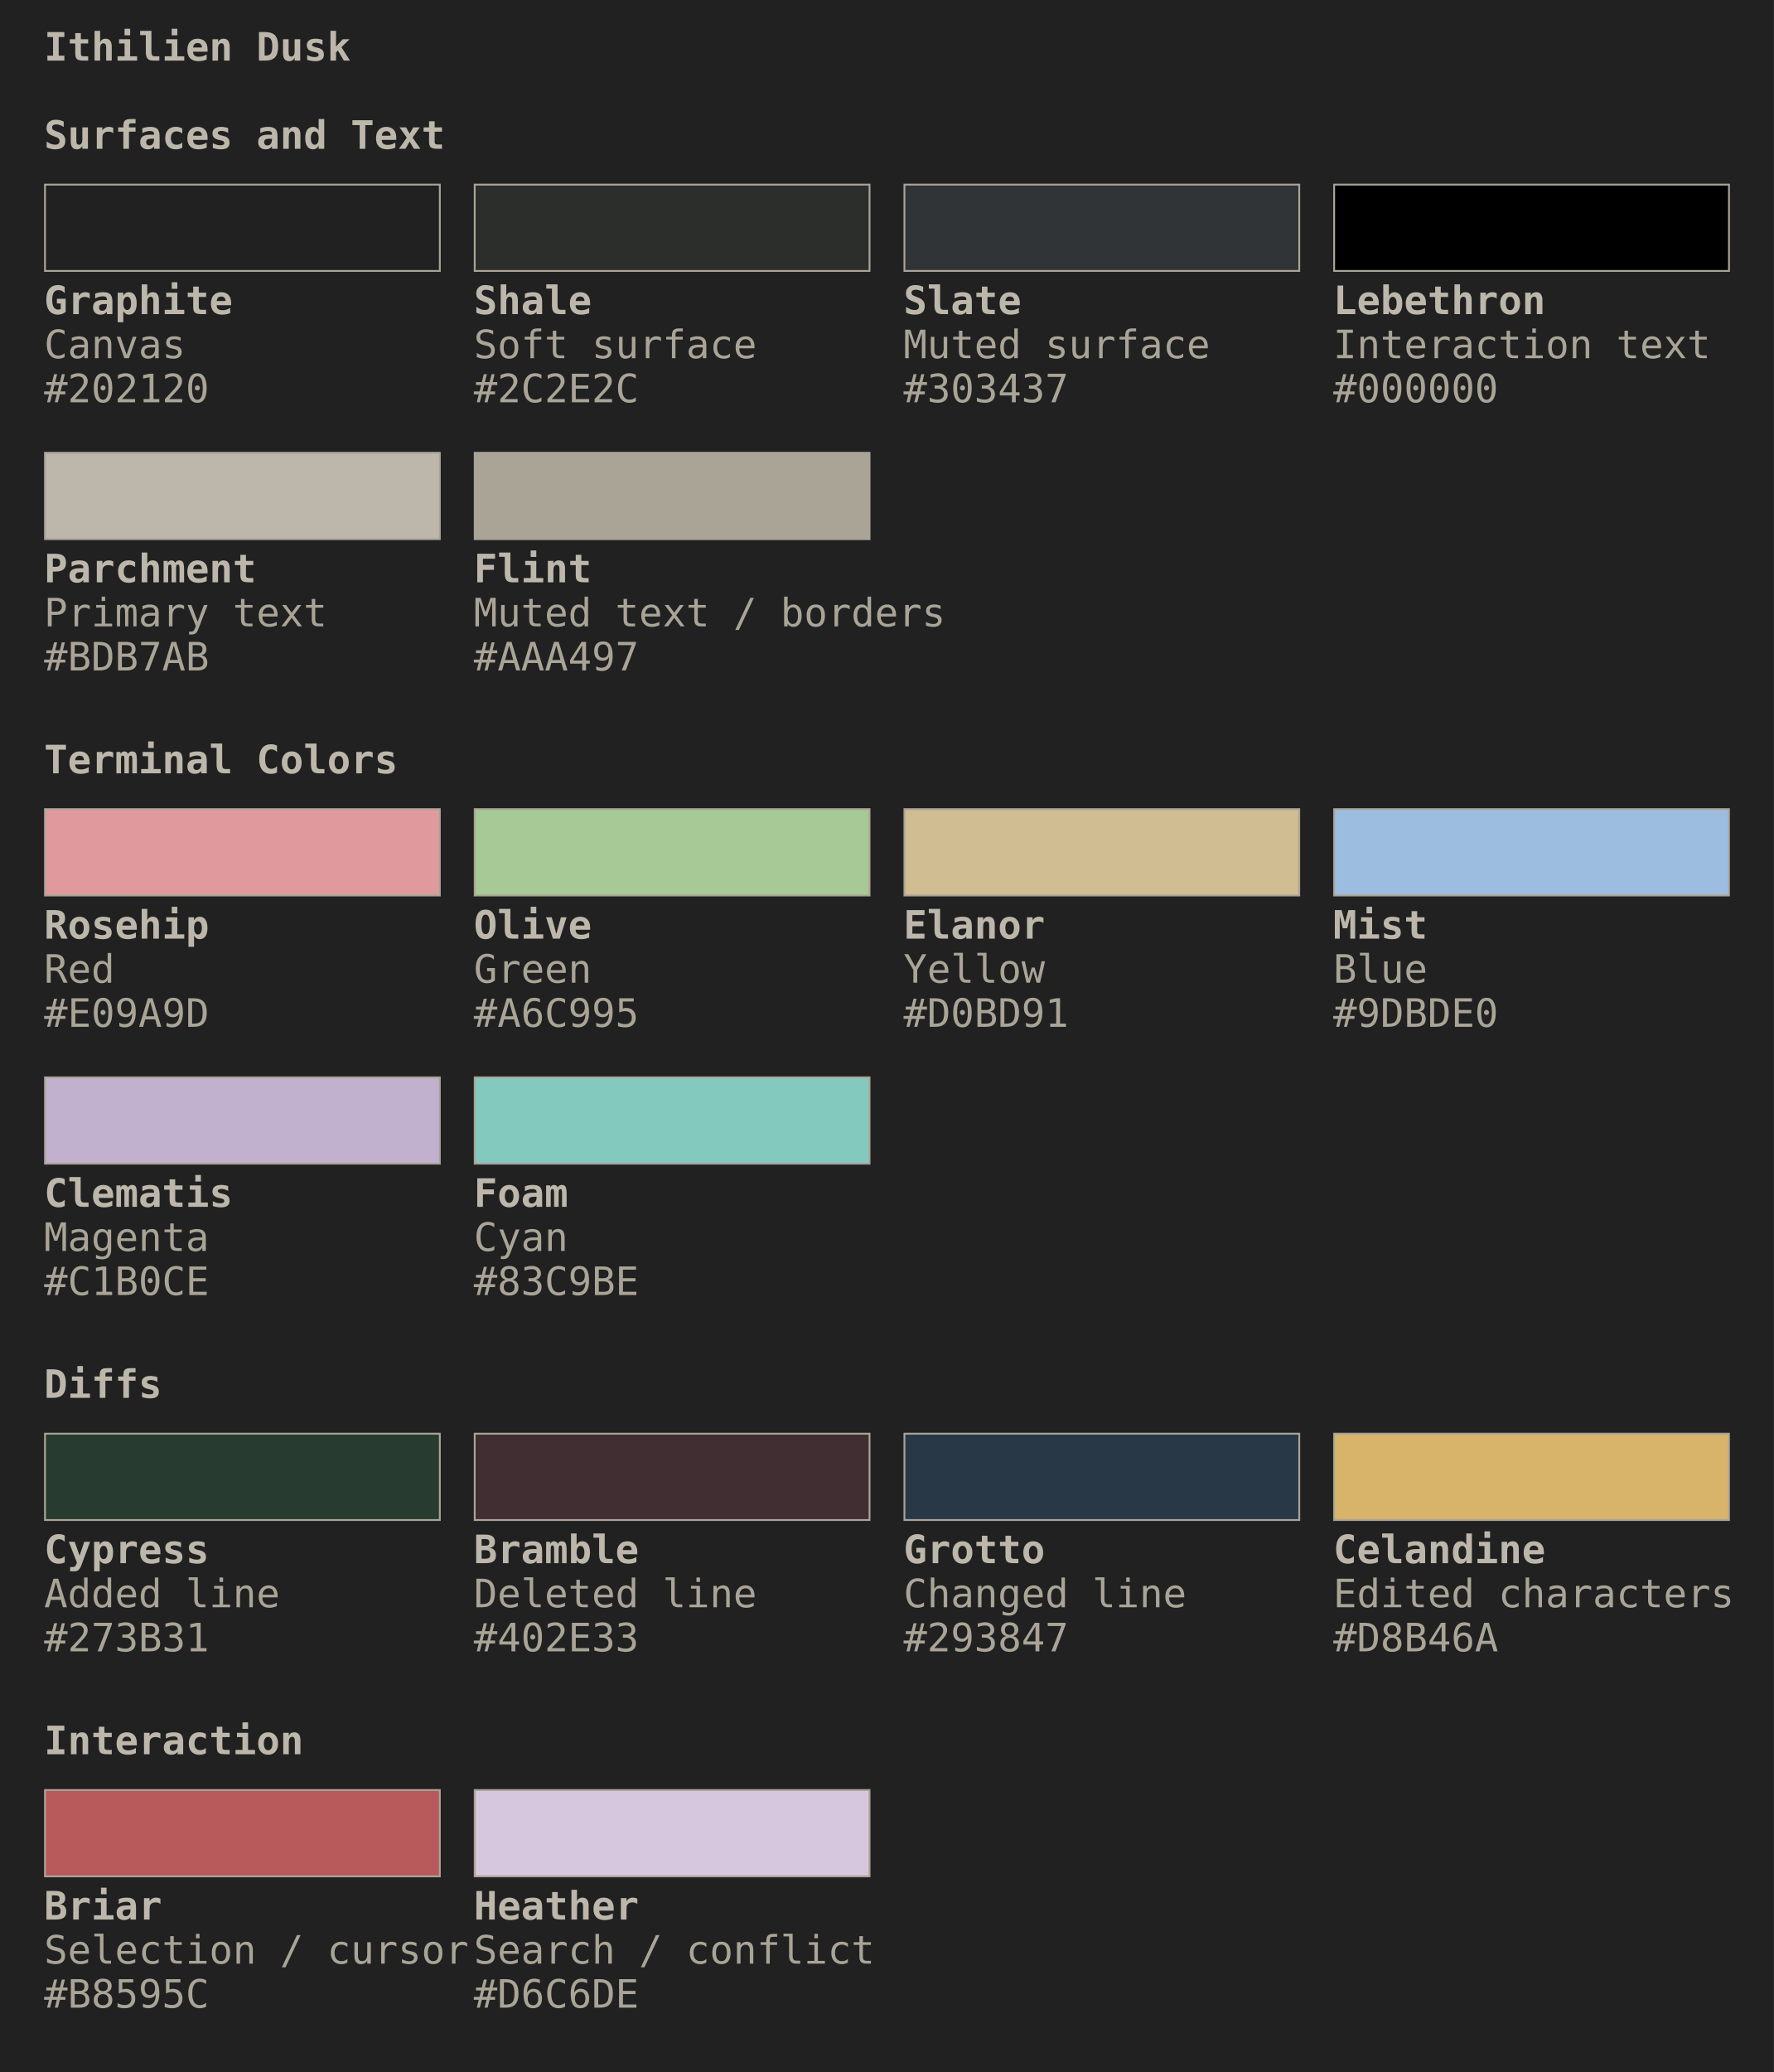
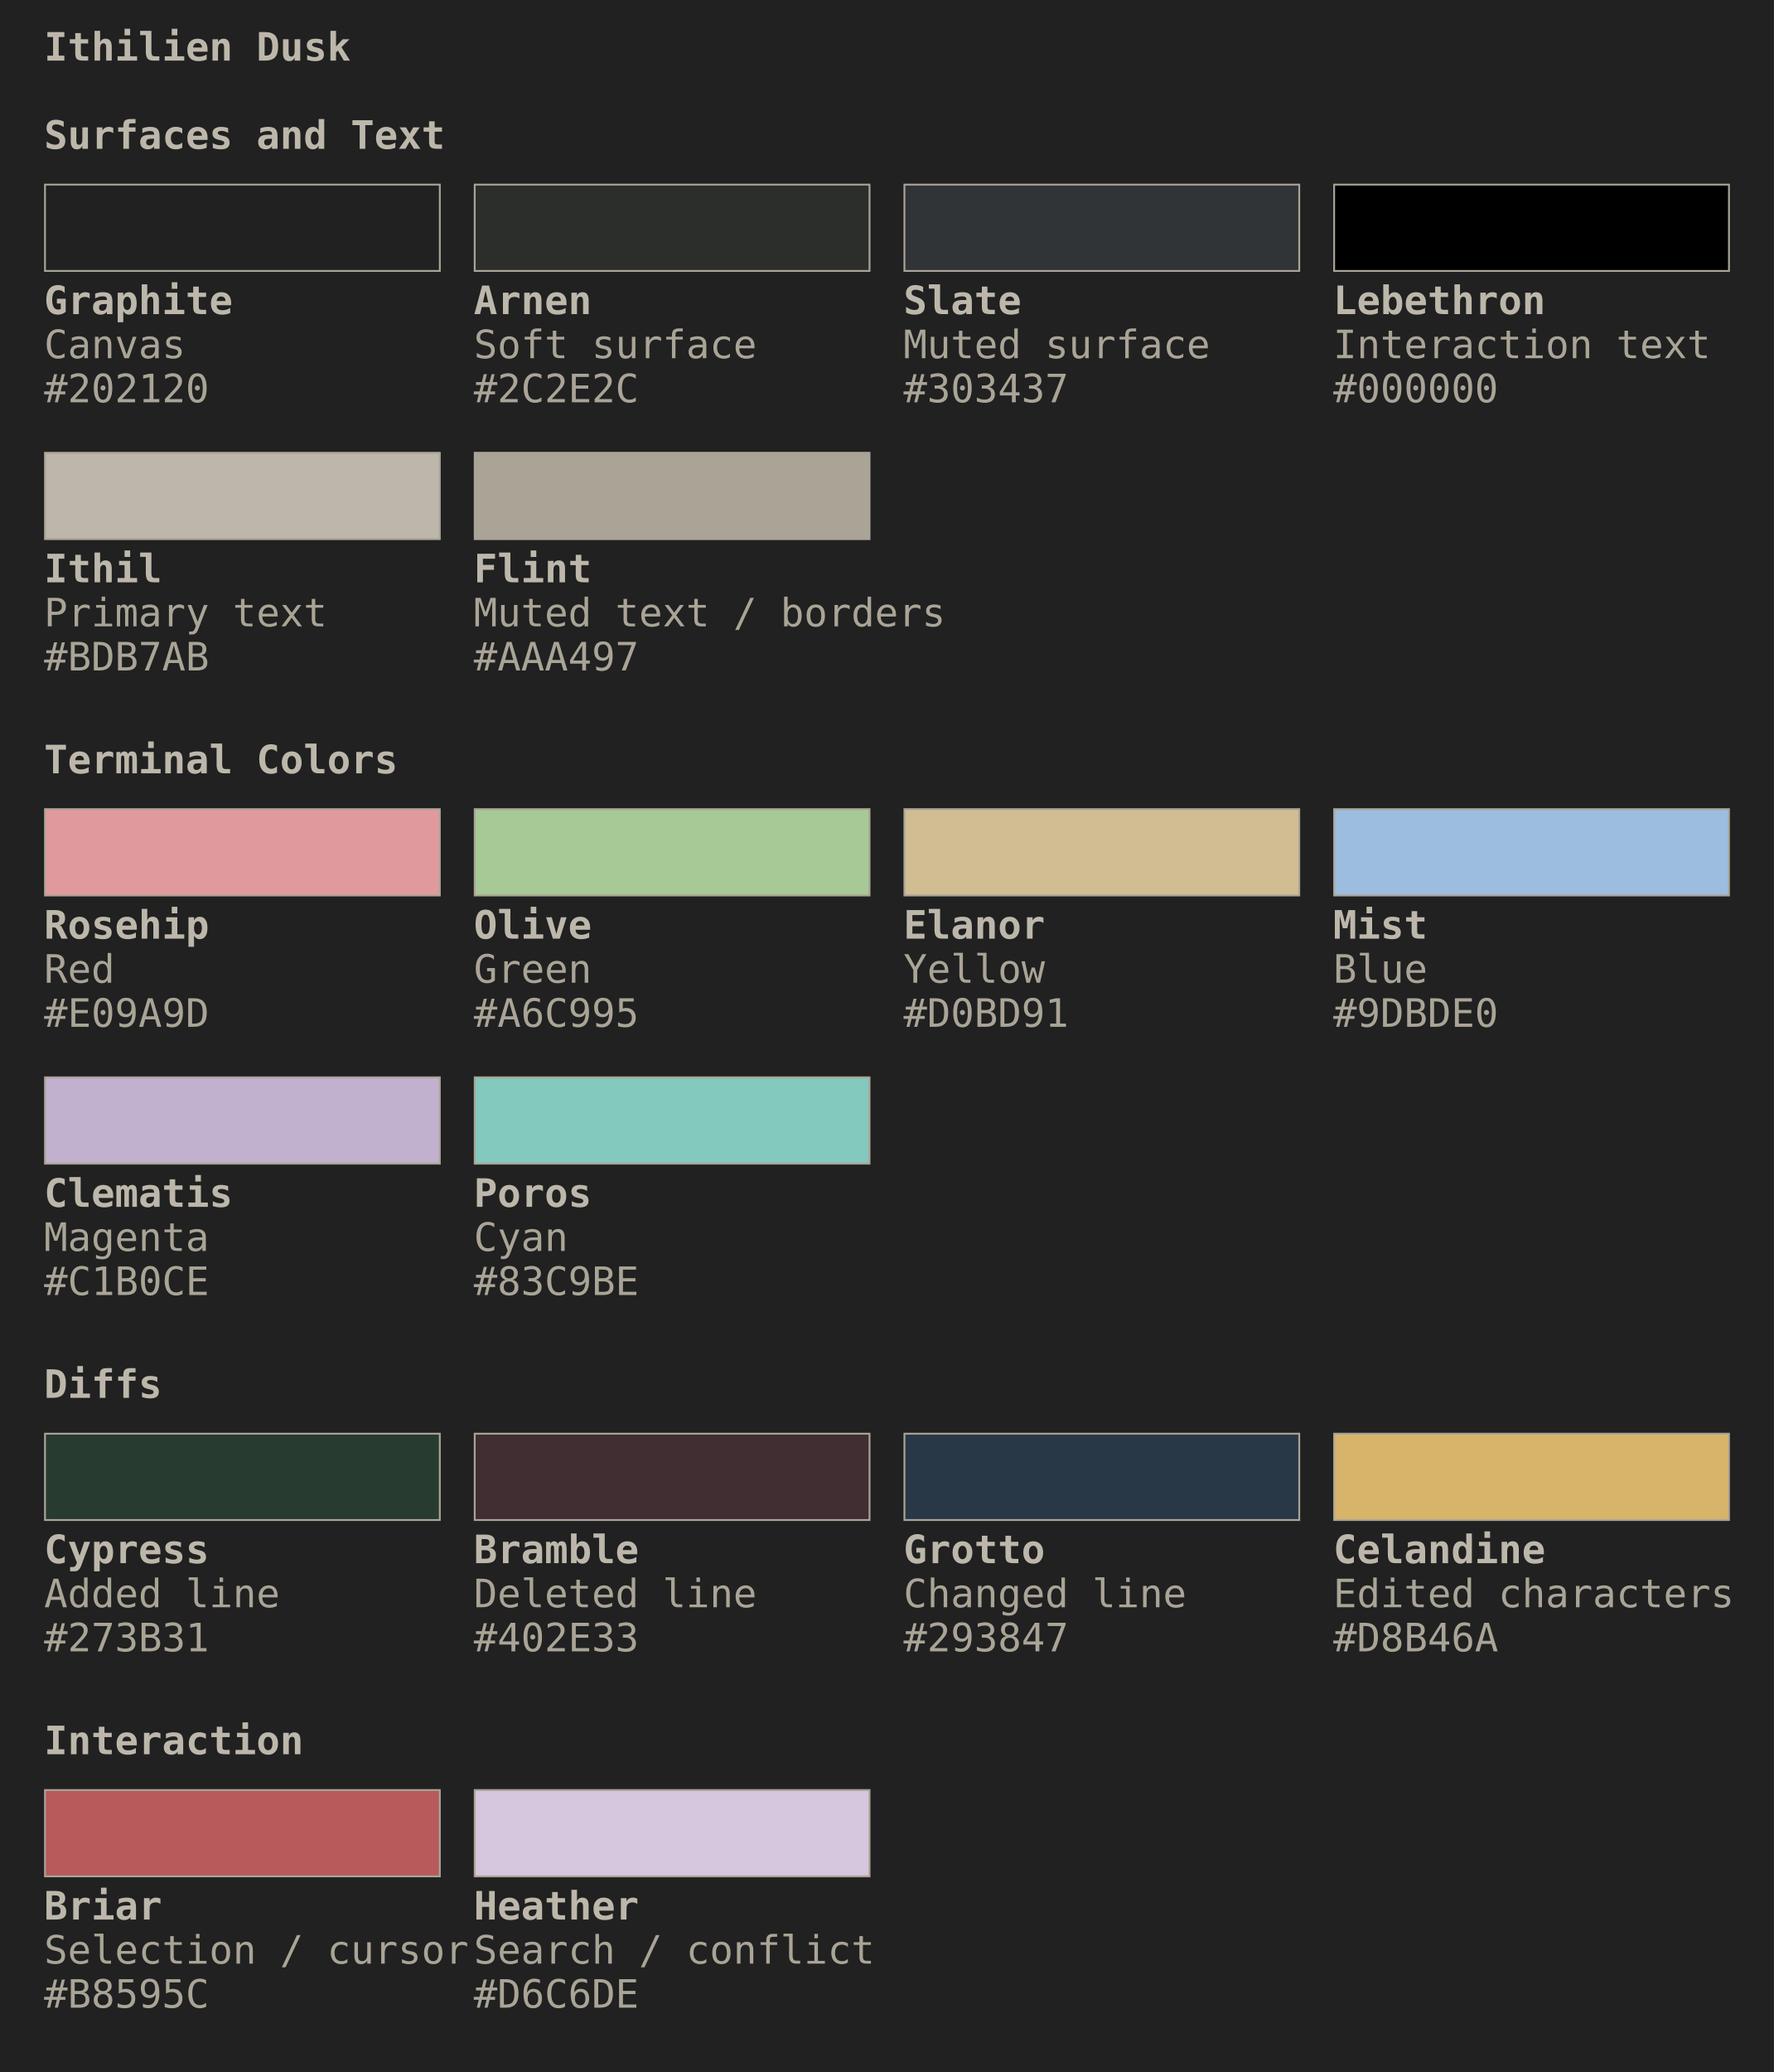
<svg xmlns="http://www.w3.org/2000/svg" xml:space="preserve" width="966" height="1128" viewBox="0 0 966 1128">
  <style>text{font-family:"Berkeley Mono Retina",monospace;font-size:16pt}</style>
  <rect x="0" y="0" width="966" height="1128" fill="#202120" />
  <text x="24" y="33" fill="#BDB7AB" font-weight="700">Ithilien Dusk</text>
  <text x="24" y="81" fill="#BDB7AB" font-weight="700">Surfaces and Text</text>
  <rect x="24" y="100" width="216" height="48" fill="#AAA497" />
  <rect x="25" y="101" width="214" height="46" fill="#202120" />
  <text x="24" y="171" fill="#BDB7AB" font-weight="700">Graphite</text>
  <text x="24" y="195" fill="#AAA497">Canvas</text>
  <text x="24" y="219" fill="#AAA497">#202120</text>
  <rect x="258" y="100" width="216" height="48" fill="#AAA497" />
  <rect x="259" y="101" width="214" height="46" fill="#2C2E2C" />
-   <text x="258" y="171" fill="#BDB7AB" font-weight="700">Shale</text>
+   <text x="258" y="171" fill="#BDB7AB" font-weight="700">Arnen</text>
  <text x="258" y="195" fill="#AAA497">Soft surface</text>
  <text x="258" y="219" fill="#AAA497">#2C2E2C</text>
  <rect x="492" y="100" width="216" height="48" fill="#AAA497" />
  <rect x="493" y="101" width="214" height="46" fill="#303437" />
  <text x="492" y="171" fill="#BDB7AB" font-weight="700">Slate</text>
  <text x="492" y="195" fill="#AAA497">Muted surface</text>
  <text x="492" y="219" fill="#AAA497">#303437</text>
  <rect x="726" y="100" width="216" height="48" fill="#AAA497" />
  <rect x="727" y="101" width="214" height="46" fill="#000000" />
  <text x="726" y="171" fill="#BDB7AB" font-weight="700">Lebethron</text>
  <text x="726" y="195" fill="#AAA497">Interaction text</text>
  <text x="726" y="219" fill="#AAA497">#000000</text>
  <rect x="24" y="246" width="216" height="48" fill="#AAA497" />
  <rect x="25" y="247" width="214" height="46" fill="#BDB7AB" />
-   <text x="24" y="317" fill="#BDB7AB" font-weight="700">Parchment</text>
+   <text x="24" y="317" fill="#BDB7AB" font-weight="700">Ithil</text>
  <text x="24" y="341" fill="#AAA497">Primary text</text>
  <text x="24" y="365" fill="#AAA497">#BDB7AB</text>
  <rect x="258" y="246" width="216" height="48" fill="#AAA497" />
  <rect x="259" y="247" width="214" height="46" fill="#AAA497" />
  <text x="258" y="317" fill="#BDB7AB" font-weight="700">Flint</text>
  <text x="258" y="341" fill="#AAA497">Muted text / borders</text>
  <text x="258" y="365" fill="#AAA497">#AAA497</text>
  <text x="24" y="421" fill="#BDB7AB" font-weight="700">Terminal Colors</text>
  <rect x="24" y="440" width="216" height="48" fill="#AAA497" />
  <rect x="25" y="441" width="214" height="46" fill="#E09A9D" />
  <text x="24" y="511" fill="#BDB7AB" font-weight="700">Rosehip</text>
  <text x="24" y="535" fill="#AAA497">Red</text>
  <text x="24" y="559" fill="#AAA497">#E09A9D</text>
  <rect x="258" y="440" width="216" height="48" fill="#AAA497" />
  <rect x="259" y="441" width="214" height="46" fill="#A6C995" />
  <text x="258" y="511" fill="#BDB7AB" font-weight="700">Olive</text>
  <text x="258" y="535" fill="#AAA497">Green</text>
  <text x="258" y="559" fill="#AAA497">#A6C995</text>
  <rect x="492" y="440" width="216" height="48" fill="#AAA497" />
  <rect x="493" y="441" width="214" height="46" fill="#D0BD91" />
  <text x="492" y="511" fill="#BDB7AB" font-weight="700">Elanor</text>
  <text x="492" y="535" fill="#AAA497">Yellow</text>
  <text x="492" y="559" fill="#AAA497">#D0BD91</text>
  <rect x="726" y="440" width="216" height="48" fill="#AAA497" />
  <rect x="727" y="441" width="214" height="46" fill="#9DBDE0" />
  <text x="726" y="511" fill="#BDB7AB" font-weight="700">Mist</text>
  <text x="726" y="535" fill="#AAA497">Blue</text>
  <text x="726" y="559" fill="#AAA497">#9DBDE0</text>
  <rect x="24" y="586" width="216" height="48" fill="#AAA497" />
  <rect x="25" y="587" width="214" height="46" fill="#C1B0CE" />
  <text x="24" y="657" fill="#BDB7AB" font-weight="700">Clematis</text>
  <text x="24" y="681" fill="#AAA497">Magenta</text>
  <text x="24" y="705" fill="#AAA497">#C1B0CE</text>
  <rect x="258" y="586" width="216" height="48" fill="#AAA497" />
  <rect x="259" y="587" width="214" height="46" fill="#83C9BE" />
-   <text x="258" y="657" fill="#BDB7AB" font-weight="700">Foam</text>
+   <text x="258" y="657" fill="#BDB7AB" font-weight="700">Poros</text>
  <text x="258" y="681" fill="#AAA497">Cyan</text>
  <text x="258" y="705" fill="#AAA497">#83C9BE</text>
  <text x="24" y="761" fill="#BDB7AB" font-weight="700">Diffs</text>
  <rect x="24" y="780" width="216" height="48" fill="#AAA497" />
  <rect x="25" y="781" width="214" height="46" fill="#273B31" />
  <text x="24" y="851" fill="#BDB7AB" font-weight="700">Cypress</text>
  <text x="24" y="875" fill="#AAA497">Added line</text>
  <text x="24" y="899" fill="#AAA497">#273B31</text>
  <rect x="258" y="780" width="216" height="48" fill="#AAA497" />
  <rect x="259" y="781" width="214" height="46" fill="#402E33" />
  <text x="258" y="851" fill="#BDB7AB" font-weight="700">Bramble</text>
  <text x="258" y="875" fill="#AAA497">Deleted line</text>
  <text x="258" y="899" fill="#AAA497">#402E33</text>
  <rect x="492" y="780" width="216" height="48" fill="#AAA497" />
  <rect x="493" y="781" width="214" height="46" fill="#293847" />
  <text x="492" y="851" fill="#BDB7AB" font-weight="700">Grotto</text>
  <text x="492" y="875" fill="#AAA497">Changed line</text>
  <text x="492" y="899" fill="#AAA497">#293847</text>
  <rect x="726" y="780" width="216" height="48" fill="#AAA497" />
  <rect x="727" y="781" width="214" height="46" fill="#D8B46A" />
  <text x="726" y="851" fill="#BDB7AB" font-weight="700">Celandine</text>
  <text x="726" y="875" fill="#AAA497">Edited characters</text>
  <text x="726" y="899" fill="#AAA497">#D8B46A</text>
  <text x="24" y="955" fill="#BDB7AB" font-weight="700">Interaction</text>
  <rect x="24" y="974" width="216" height="48" fill="#AAA497" />
  <rect x="25" y="975" width="214" height="46" fill="#B8595C" />
  <text x="24" y="1045" fill="#BDB7AB" font-weight="700">Briar</text>
  <text x="24" y="1069" fill="#AAA497">Selection / cursor</text>
  <text x="24" y="1093" fill="#AAA497">#B8595C</text>
  <rect x="258" y="974" width="216" height="48" fill="#AAA497" />
  <rect x="259" y="975" width="214" height="46" fill="#D6C6DE" />
  <text x="258" y="1045" fill="#BDB7AB" font-weight="700">Heather</text>
  <text x="258" y="1069" fill="#AAA497">Search / conflict</text>
  <text x="258" y="1093" fill="#AAA497">#D6C6DE</text>
</svg>
